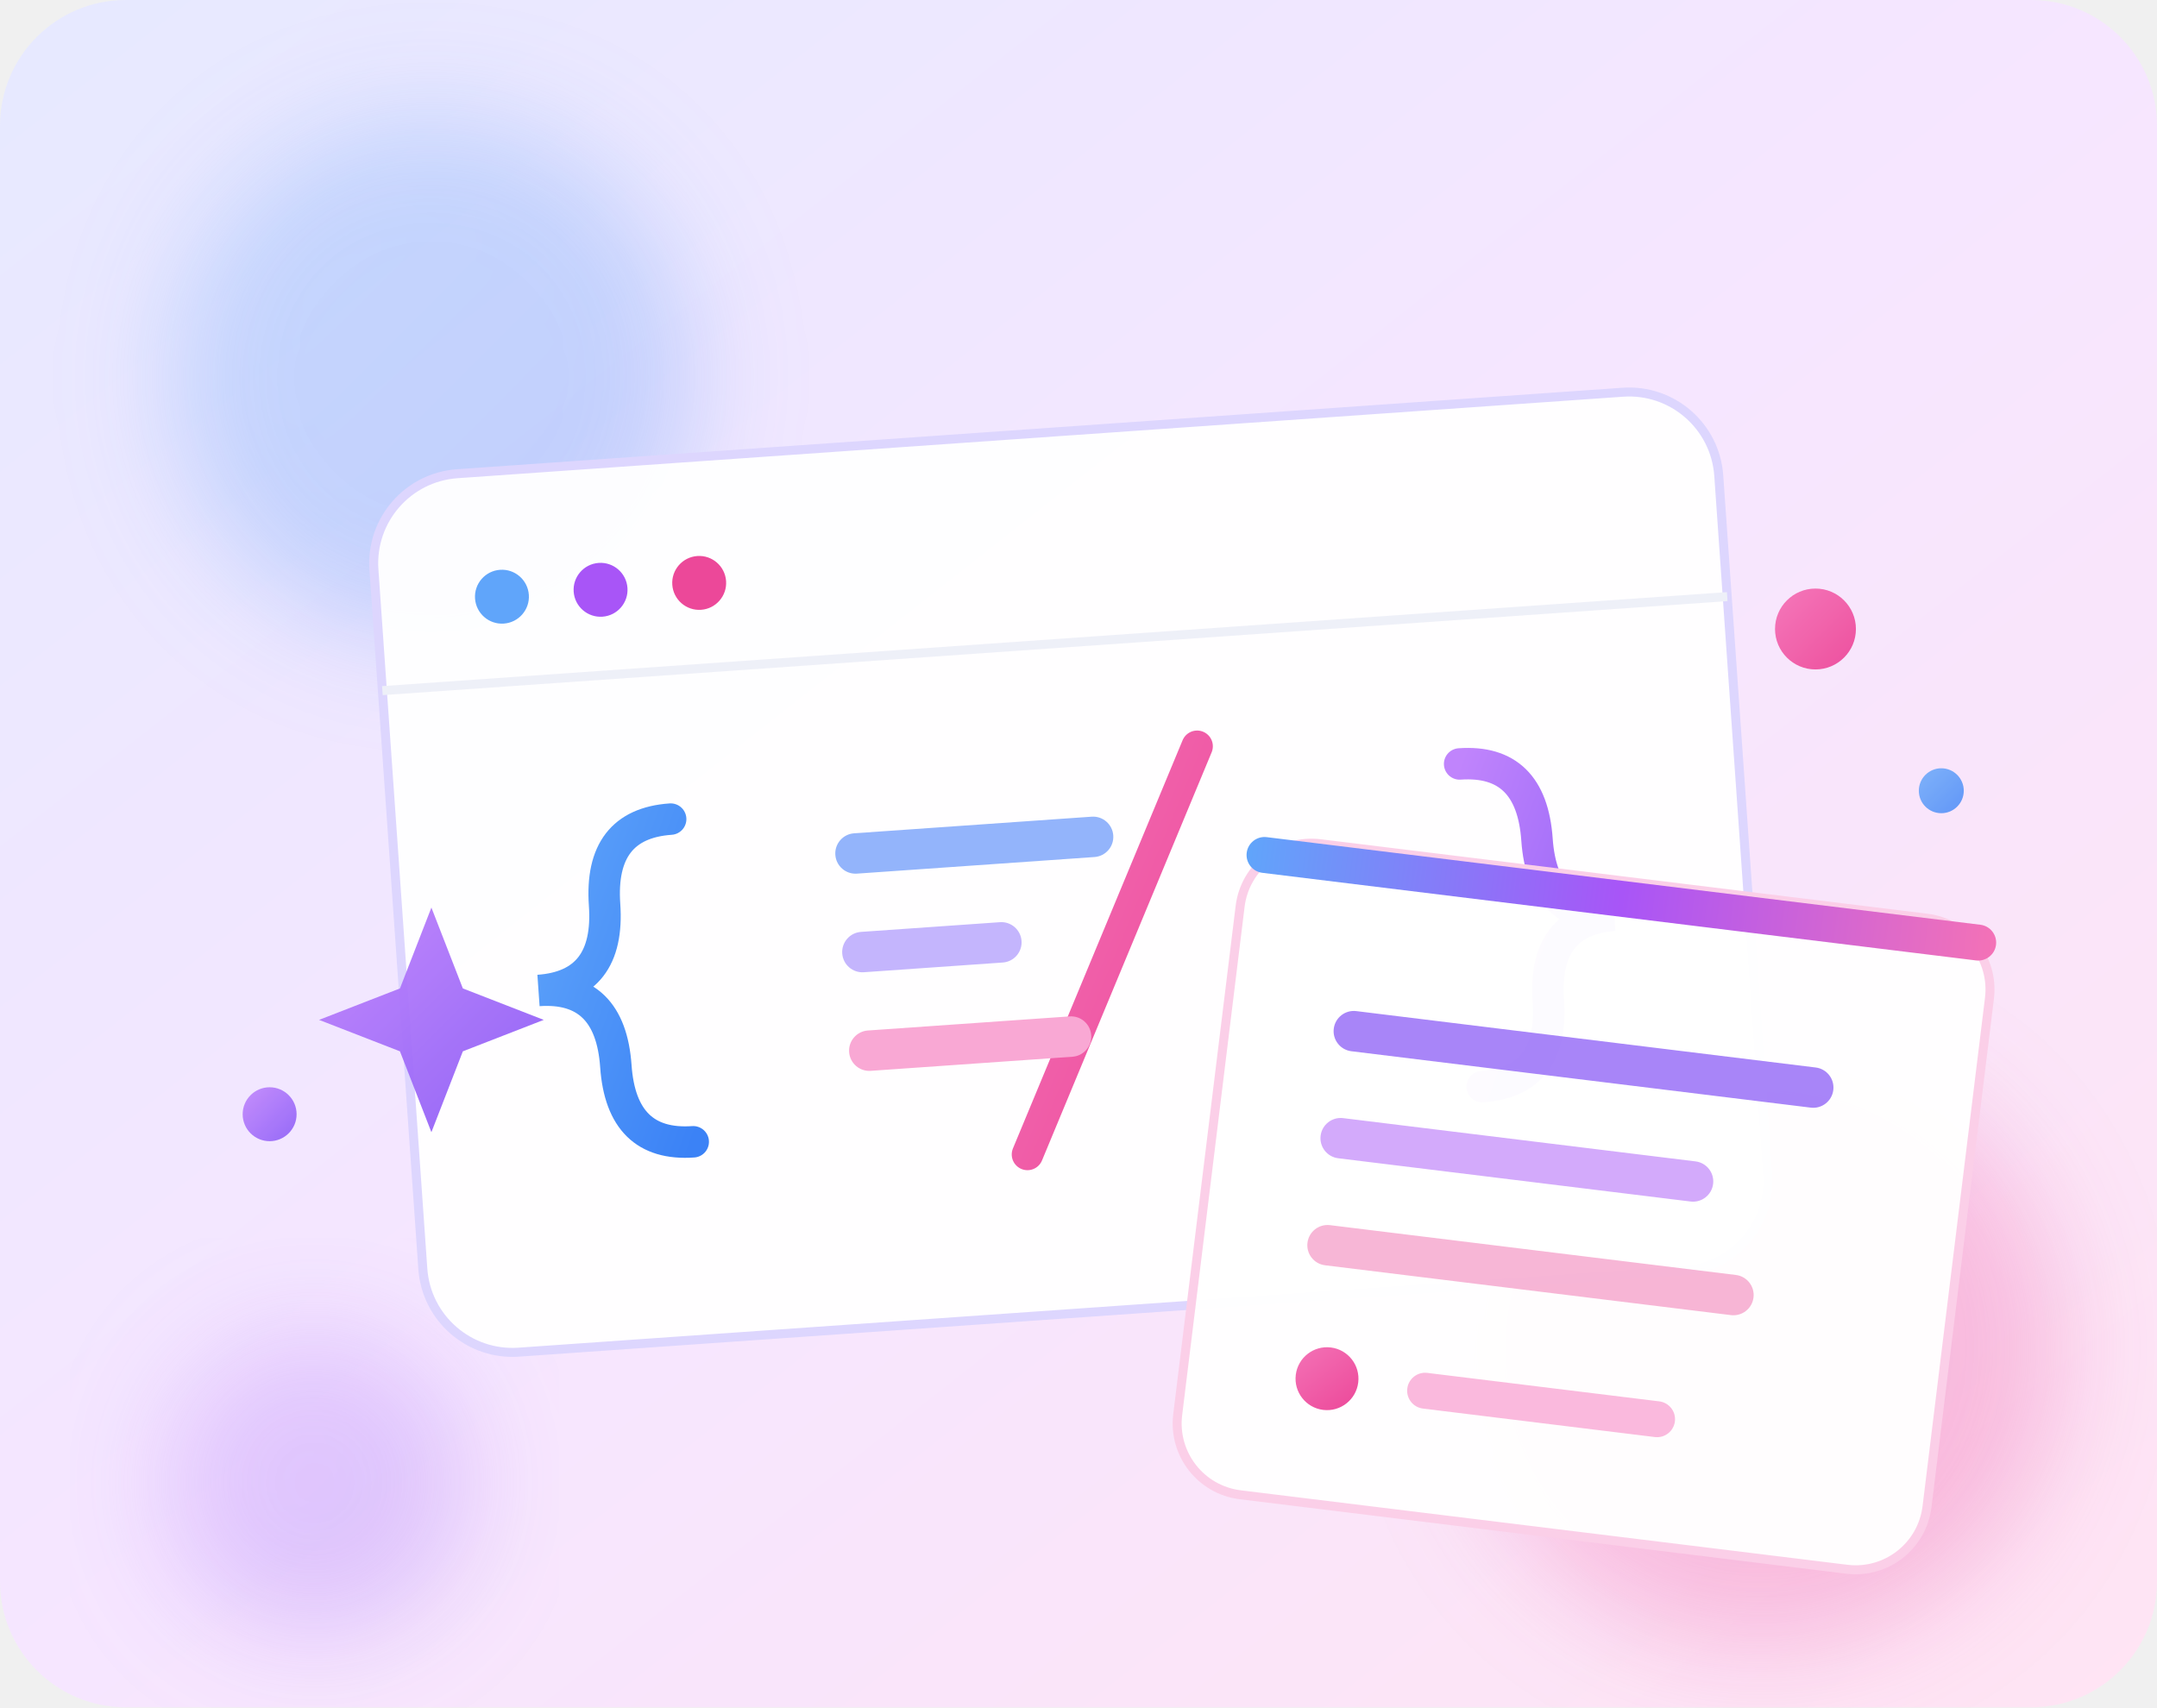
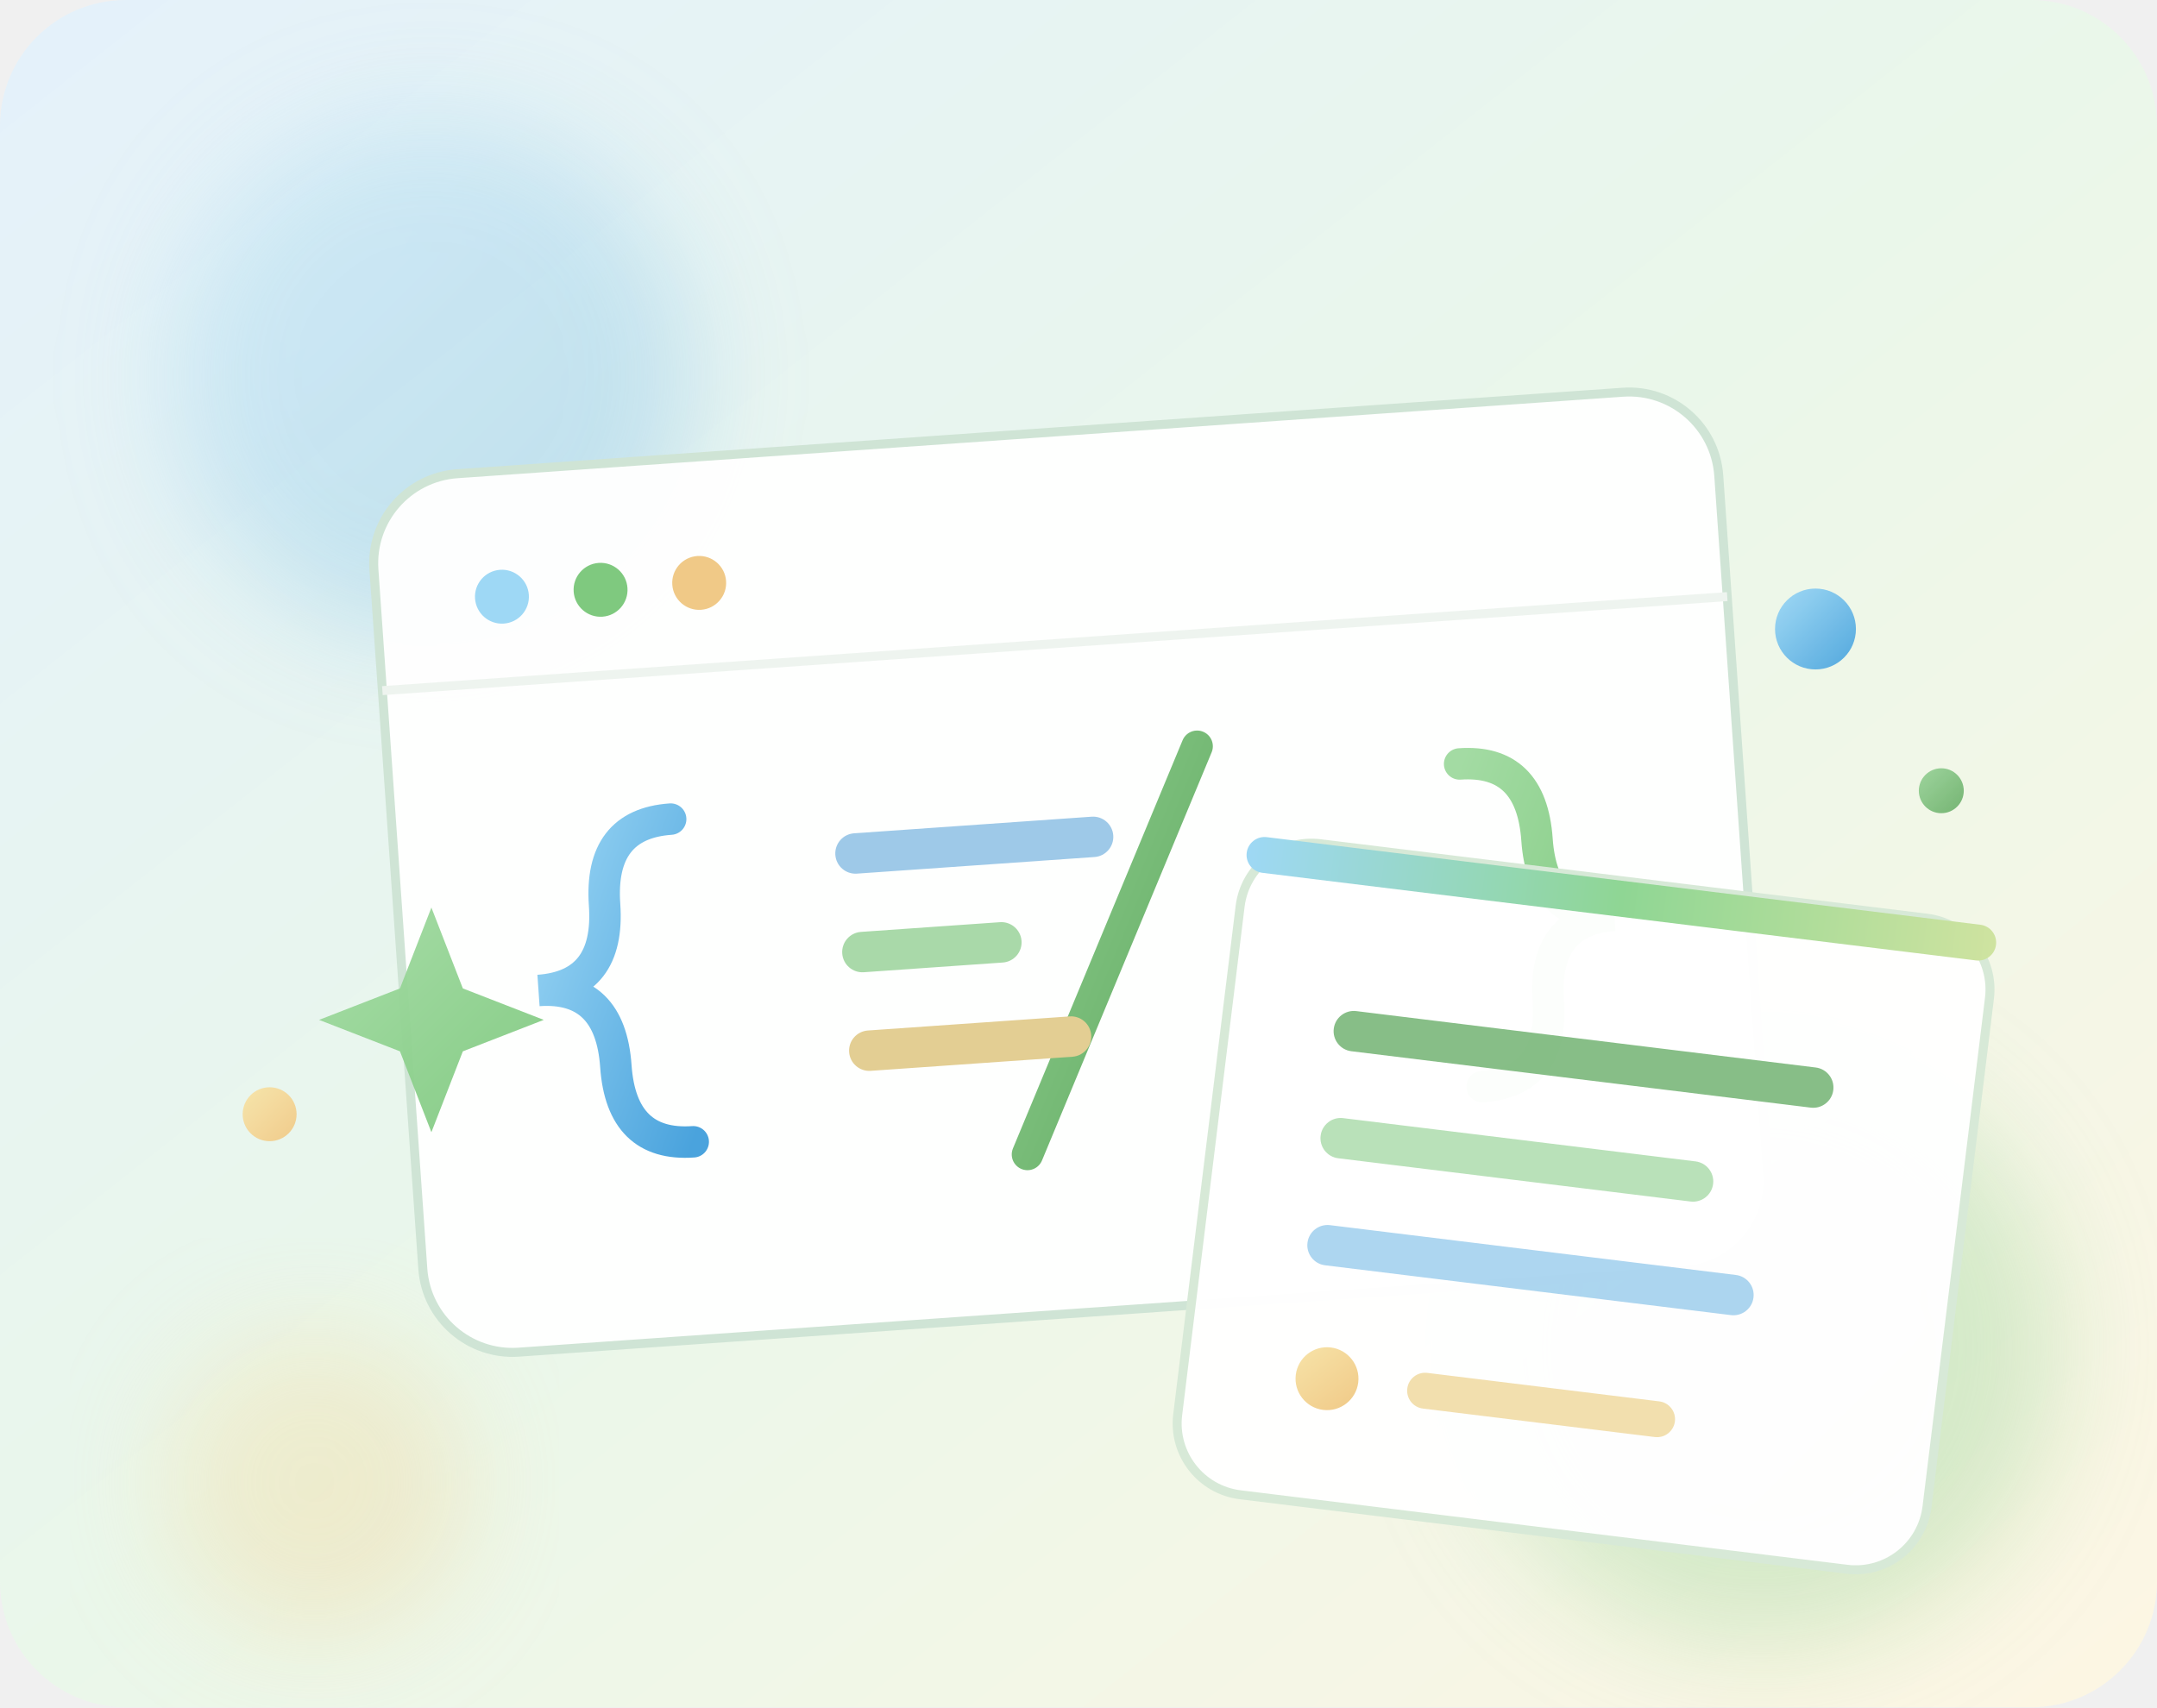
<svg xmlns="http://www.w3.org/2000/svg" viewBox="0 0 480 380" width="480" height="380" role="img" aria-label="抽象插图：代码与笔记">
  <defs>
    <linearGradient id="gBg" x1="0" y1="0" x2="1" y2="1">
-       <stop offset="0" stop-color="#e6e9ff" />
-       <stop offset="0.5" stop-color="#f6e6ff" />
-       <stop offset="1" stop-color="#ffe4f3" />
+       <stop offset="0" stop-color="#e4f1fb" />
+       <stop offset="0.5" stop-color="#eaf7ea" />
+       <stop offset="1" stop-color="#fdf6e3" />
    </linearGradient>
-     <linearGradient id="gBlue" x1="0" y1="0" x2="1" y2="1">
-       <stop offset="0" stop-color="#60a5fa" />
-       <stop offset="1" stop-color="#3b82f6" />
+     <linearGradient id="gSky" x1="0" y1="0" x2="1" y2="1">
+       <stop offset="0" stop-color="#9ed8f5" />
+       <stop offset="1" stop-color="#4aa3dd" />
    </linearGradient>
-     <linearGradient id="gViolet" x1="0" y1="0" x2="1" y2="1">
-       <stop offset="0" stop-color="#c084fc" />
-       <stop offset="1" stop-color="#8b5cf6" />
+     <linearGradient id="gLeaf" x1="0" y1="0" x2="1" y2="1">
+       <stop offset="0" stop-color="#a3dba3" />
+       <stop offset="1" stop-color="#7fc97f" />
    </linearGradient>
-     <linearGradient id="gPink" x1="0" y1="0" x2="1" y2="1">
-       <stop offset="0" stop-color="#f472b6" />
-       <stop offset="1" stop-color="#ec4899" />
+     <linearGradient id="gGrass" x1="0" y1="0" x2="1" y2="1">
+       <stop offset="0" stop-color="#8fce8f" />
+       <stop offset="1" stop-color="#5fa85f" />
+     </linearGradient>
+     <linearGradient id="gCream" x1="0" y1="0" x2="1" y2="1">
+       <stop offset="0" stop-color="#f7e3a8" />
+       <stop offset="1" stop-color="#f0c987" />
    </linearGradient>
    <linearGradient id="gBlend" x1="0" y1="0" x2="1" y2="0">
-       <stop offset="0" stop-color="#60a5fa" />
-       <stop offset="0.5" stop-color="#a855f7" />
-       <stop offset="1" stop-color="#f472b6" />
+       <stop offset="0" stop-color="#9ed8f5" />
+       <stop offset="0.5" stop-color="#8fd694" />
+       <stop offset="1" stop-color="#cfe3a0" />
    </linearGradient>
    <filter id="fSoft" x="-30%" y="-30%" width="160%" height="160%">
      <feGaussianBlur stdDeviation="12" />
    </filter>
  </defs>
  <rect width="480" height="380" rx="28" fill="url(#gBg)" />
-   <circle cx="96" cy="84" r="58" fill="url(#gBlue)" opacity="0.26" filter="url(#fSoft)" />
-   <circle cx="392" cy="300" r="66" fill="url(#gPink)" opacity="0.3" filter="url(#fSoft)" />
-   <circle cx="70" cy="330" r="34" fill="url(#gViolet)" opacity="0.28" filter="url(#fSoft)" />
+   <circle cx="96" cy="84" r="58" fill="url(#gSky)" opacity="0.28" filter="url(#fSoft)" />
+   <circle cx="392" cy="300" r="66" fill="url(#gLeaf)" opacity="0.32" filter="url(#fSoft)" />
+   <circle cx="70" cy="330" r="34" fill="url(#gCream)" opacity="0.34" filter="url(#fSoft)" />
  <g transform="rotate(-4 240 190)">
    <rect x="88" y="96" width="300" height="196" rx="20" fill="#ffffff" opacity="0.96" />
-     <rect x="88" y="96" width="300" height="196" rx="20" fill="none" stroke="#ddd6fe" stroke-width="2" />
-     <circle cx="116" cy="124" r="6" fill="#60a5fa" />
-     <circle cx="138" cy="124" r="6" fill="#a855f7" />
-     <circle cx="160" cy="124" r="6" fill="#ec4899" />
-     <rect x="88" y="142" width="300" height="2" fill="#eef0f8" />
-     <path d="M150 176 q-16 0 -16 18 q0 18 -16 18 q16 0 16 18 q0 18 16 18" fill="none" stroke="url(#gBlue)" stroke-width="7" stroke-linecap="round" />
-     <path d="M326 176 q16 0 16 18 q0 18 16 18 q-16 0 -16 18 q0 18 -16 18" fill="none" stroke="url(#gViolet)" stroke-width="7" stroke-linecap="round" />
-     <path d="M268 168 l-44 88" fill="none" stroke="url(#gPink)" stroke-width="7" stroke-linecap="round" />
-     <rect x="186" y="182" width="62" height="9" rx="4.5" fill="#93b4fb" />
-     <rect x="186" y="204" width="40" height="9" rx="4.5" fill="#c4b5fd" />
-     <rect x="186" y="226" width="54" height="9" rx="4.5" fill="#f9a8d4" />
+     <rect x="88" y="96" width="300" height="196" rx="20" fill="none" stroke="#cfe4d5" stroke-width="2" />
+     <circle cx="116" cy="124" r="6" fill="#9ed8f5" />
+     <circle cx="138" cy="124" r="6" fill="#7fc97f" />
+     <circle cx="160" cy="124" r="6" fill="#f0c987" />
+     <rect x="88" y="142" width="300" height="2" fill="#eef4ef" />
+     <path d="M150 176 q-16 0 -16 18 q0 18 -16 18 q16 0 16 18 q0 18 16 18" fill="none" stroke="url(#gSky)" stroke-width="7" stroke-linecap="round" />
+     <path d="M326 176 q16 0 16 18 q0 18 16 18 q-16 0 -16 18 q0 18 -16 18" fill="none" stroke="url(#gLeaf)" stroke-width="7" stroke-linecap="round" />
+     <path d="M268 168 l-44 88" fill="none" stroke="url(#gGrass)" stroke-width="7" stroke-linecap="round" />
+     <rect x="186" y="182" width="62" height="9" rx="4.5" fill="#9ec9e8" />
+     <rect x="186" y="204" width="40" height="9" rx="4.5" fill="#a9d9a9" />
+     <rect x="186" y="226" width="54" height="9" rx="4.5" fill="#e3ce93" />
  </g>
  <g transform="rotate(7 356 272)">
    <rect x="268" y="196" width="168" height="146" rx="16" fill="#ffffff" opacity="0.97" />
-     <rect x="268" y="196" width="168" height="146" rx="16" fill="none" stroke="#fbcfe8" stroke-width="2" />
+     <rect x="268" y="196" width="168" height="146" rx="16" fill="none" stroke="#d7e9d7" stroke-width="2" />
    <rect x="268" y="196" width="168" height="8" rx="4" fill="url(#gBlend)" />
-     <rect x="292" y="232" width="112" height="9" rx="4.5" fill="#8b5cf6" opacity="0.75" />
-     <rect x="292" y="256" width="88" height="9" rx="4.5" fill="#a855f7" opacity="0.5" />
-     <rect x="292" y="280" width="100" height="9" rx="4.5" fill="#ec4899" opacity="0.4" />
-     <circle cx="300" cy="314" r="7" fill="url(#gPink)" />
-     <rect x="318" y="310" width="60" height="8" rx="4" fill="#f9a8d4" opacity="0.8" />
+     <rect x="292" y="232" width="112" height="9" rx="4.5" fill="#5fa85f" opacity="0.75" />
+     <rect x="292" y="256" width="88" height="9" rx="4.5" fill="#7fc97f" opacity="0.55" />
+     <rect x="292" y="280" width="100" height="9" rx="4.5" fill="#4aa3dd" opacity="0.45" />
+     <circle cx="300" cy="314" r="7" fill="url(#gCream)" />
+     <rect x="318" y="310" width="60" height="8" rx="4" fill="#f0d9a0" opacity="0.85" />
  </g>
-   <path d="M96 202 l7 18 18 7 -18 7 -7 18 -7 -18 -18 -7 18 -7 z" fill="url(#gViolet)" opacity="0.95" />
-   <circle cx="404" cy="140" r="9" fill="url(#gPink)" opacity="0.95" />
-   <circle cx="432" cy="176" r="5" fill="url(#gBlue)" opacity="0.8" />
-   <circle cx="60" cy="248" r="6" fill="url(#gViolet)" opacity="0.9" />
+   <path d="M96 202 l7 18 18 7 -18 7 -7 18 -7 -18 -18 -7 18 -7 z" fill="url(#gLeaf)" opacity="0.95" />
+   <circle cx="404" cy="140" r="9" fill="url(#gSky)" opacity="0.95" />
+   <circle cx="432" cy="176" r="5" fill="url(#gGrass)" opacity="0.85" />
+   <circle cx="60" cy="248" r="6" fill="url(#gCream)" opacity="0.95" />
</svg>
